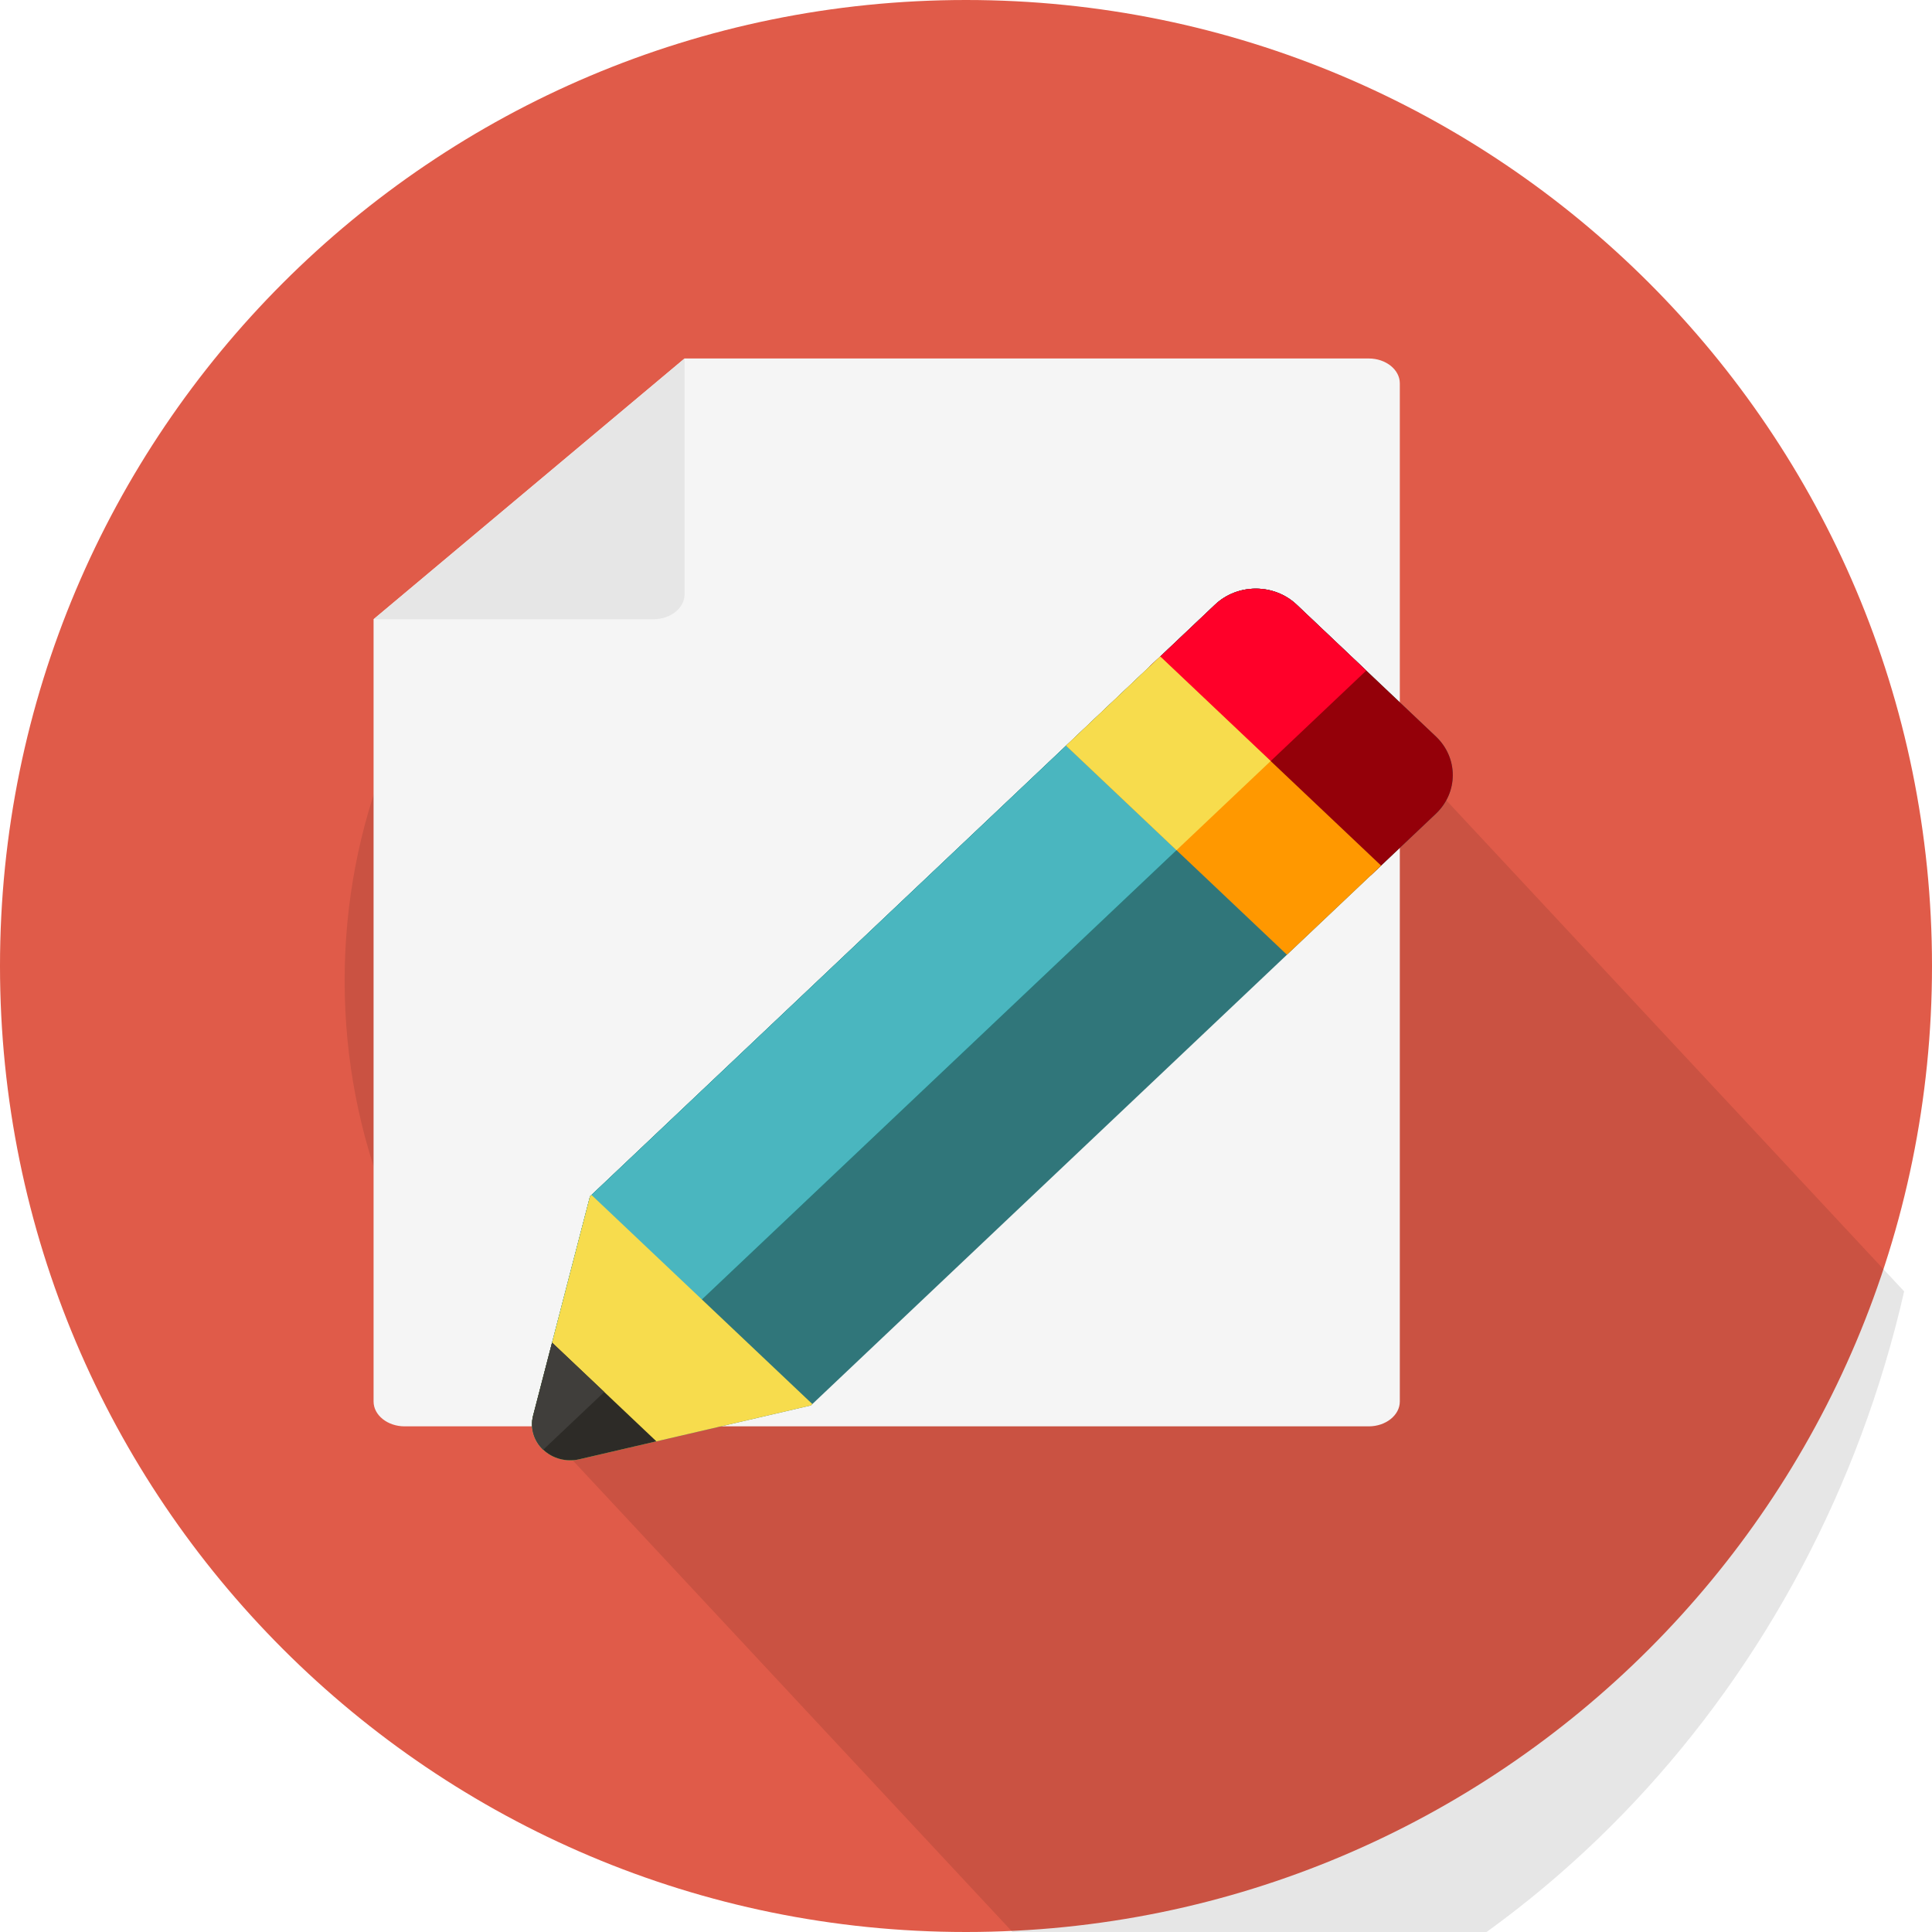
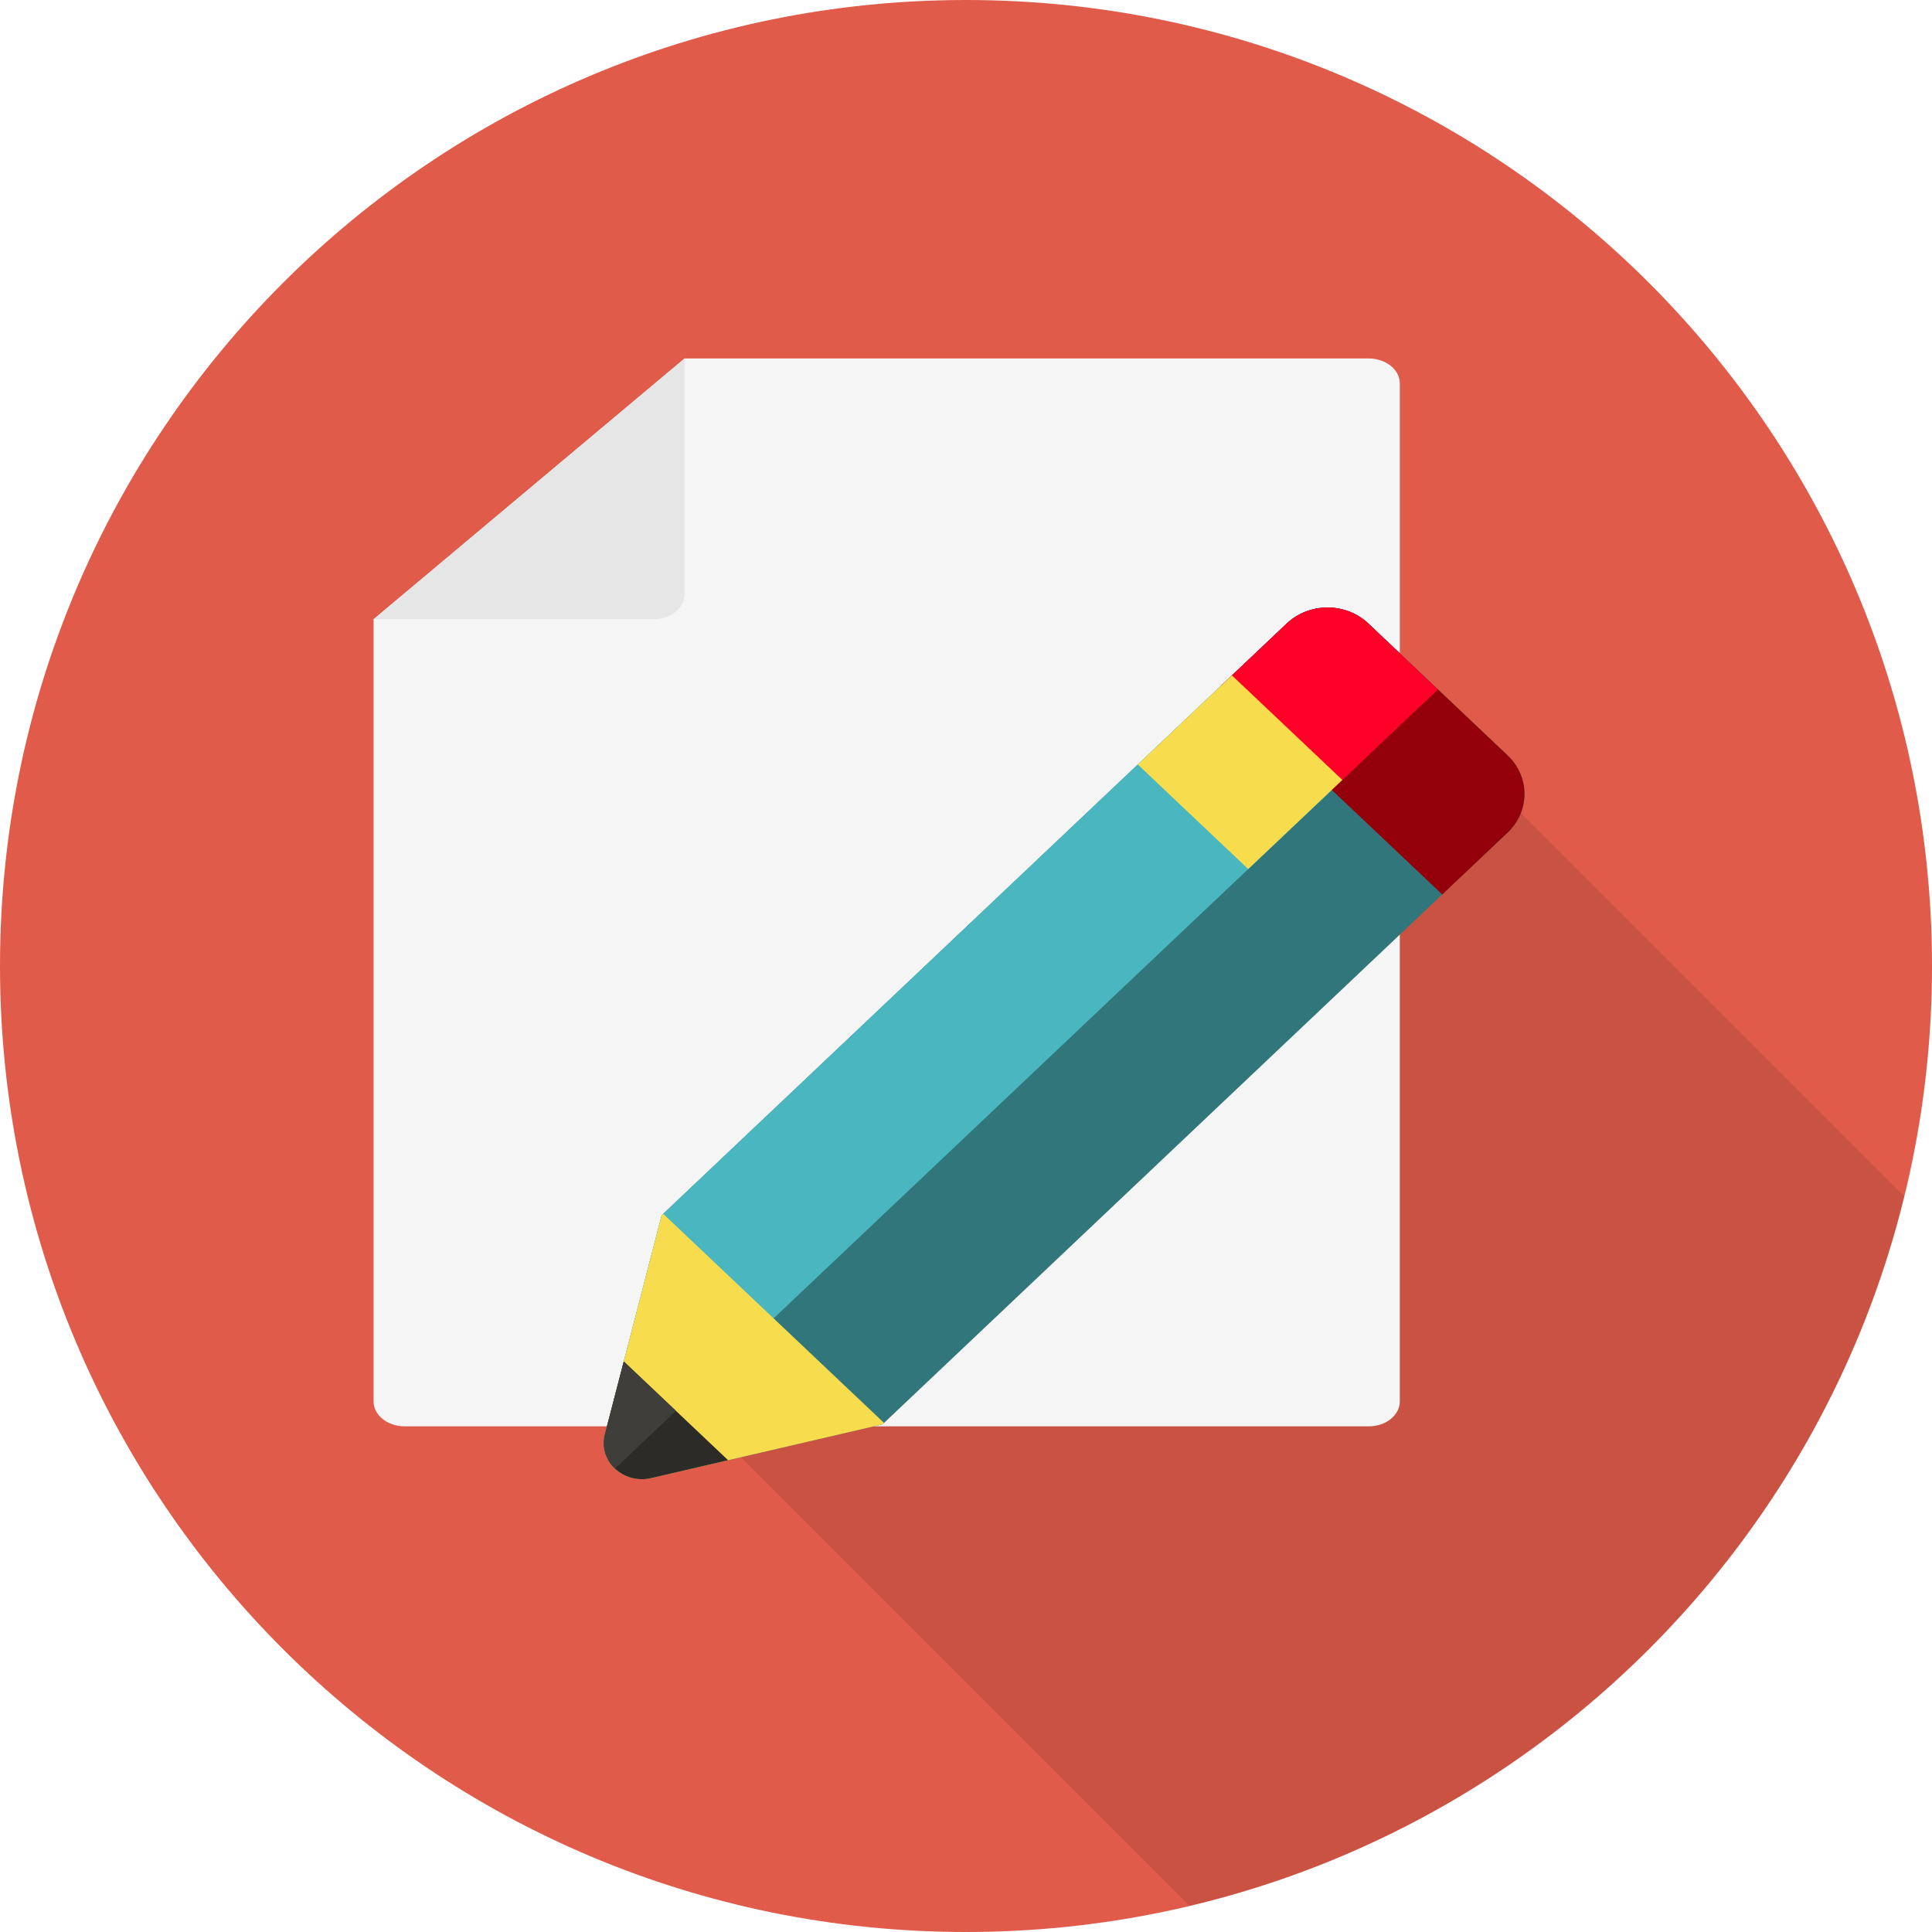
<svg xmlns="http://www.w3.org/2000/svg" width="512" height="512">
  <g stroke="null">
    <circle stroke="null" id="svg_1" fill="#E05B49" r="256" cy="256" cx="256" />
-     <path stroke="null" id="svg_2" opacity="0.1" d="m504.619,342.228l-159.547,-171.115l-0.005,0.006c-25.539,-37.43 -66.797,-61.765 -113.381,-61.765c-77.509,0 -140.353,67.398 -140.353,150.524c0,42.125 16.16,80.196 42.173,107.52l-0.005,0.012l173.091,185.635c97.444,-24.764 174.25,-106.598 198.028,-210.817l0,0z" />
    <g stroke="null" id="svg_26" />
    <g stroke="null" id="svg_27" />
    <g stroke="null" id="svg_28" />
    <g stroke="null" id="svg_29" />
    <g stroke="null" id="svg_30" />
    <g stroke="null" id="svg_31" />
    <g stroke="null" id="svg_32" />
    <g stroke="null" id="svg_33" />
    <g stroke="null" id="svg_34" />
    <g stroke="null" id="svg_35" />
    <g stroke="null" id="svg_36" />
    <g stroke="null" id="svg_37" />
    <g stroke="null" id="svg_38" />
    <g stroke="null" id="svg_39" />
    <g stroke="null" id="svg_40" />
+     <g stroke="null" id="svg_14" />
+     <g stroke="null" id="svg_15" />
+     <g stroke="null" id="svg_16" />
+     <g stroke="null" id="svg_17" />
+     <g stroke="null" id="svg_18" />
+     <g stroke="null" id="svg_19" />
+     <g stroke="null" id="svg_20" />
+     <g stroke="null" id="svg_21" />
+     <g stroke="null" id="svg_22" />
+     <g stroke="null" id="svg_23" />
+     <g stroke="null" id="svg_24" />
+     <g stroke="null" id="svg_25" />
+     <g stroke="null" id="svg_43" />
+     <g stroke="null" id="svg_44" />
+     <g stroke="null" id="svg_45" />
+     <path stroke="null" id="svg_2" opacity="0.1" d="m504.619,317.035l-152.598,-152.603l-0.005,0.005c-24.427,-33.381 -63.888,-55.083 -108.443,-55.083c-74.133,0 -134.24,60.107 -134.24,134.24c0,37.568 15.456,71.52 40.336,95.888l-0.005,0.011l165.552,165.552c93.2,-22.085 166.661,-95.066 189.403,-188.01z" />
    <g stroke="null" id="svg_49">
      <path stroke="null" d="m181.414,95l181.311,0c4.533,0 8.241,2.962 8.241,6.581l0,269.837c0,3.62 -3.709,6.581 -8.241,6.581l-255.483,0c-4.533,0 -8.241,-2.962 -8.241,-6.581l0,-207.314l82.414,-69.105l0,-0z" fill="#F5F5F5" id="svg_41" />
      <path stroke="null" d="m173.173,164.105c4.533,0 8.241,-2.962 8.241,-6.581l0,-62.523l-82.414,69.105l74.173,0l0,0z" fill="#E6E6E6" id="svg_42" />
    </g>
-     <g stroke="null" id="svg_46">
-       <path stroke="null" id="svg_3" fill="#FFBD42" d="m156.752,316.679l-0.392,0.371l0,0l-15.068,58.092c-0.844,3.252 0.169,6.686 2.671,9.054l42.053,-39.812l-29.264,-27.705z" />
-       <path stroke="null" id="svg_4" fill="#30767A" d="m380.521,195.169l-36.894,-34.928c-5.974,-5.656 -15.66,-5.656 -21.634,0l-32.695,30.953l-4.803,4.547l-128.135,121.307l0,0l-15.068,58.093c-0.844,3.252 0.169,6.686 2.671,9.054c2.501,2.368 6.128,3.327 9.564,2.528l61.362,-14.265l0,0l128.135,-121.308l4.803,-4.547l32.695,-30.953c5.973,-5.656 5.973,-14.826 -0.001,-20.482z" />
-       <path stroke="null" id="svg_5" fill="#007066" d="m343.626,160.242c-5.974,-5.656 -15.66,-5.656 -21.634,0l-32.695,30.953l-4.803,4.547l-128.135,121.307l0,0l-15.068,58.093c-0.844,3.252 0.169,6.686 2.671,9.054l218.111,-206.49l-18.447,-17.464z" />
-       <path stroke="null" id="svg_6" fill="#4AB6BF" d="m343.626,160.242c-5.974,-5.656 -15.66,-5.656 -21.634,0l-32.695,30.953l-4.803,4.547l-128.135,121.307l0,0l-15.068,58.093c-0.844,3.252 0.169,6.686 2.671,9.054l218.111,-206.49l-18.447,-17.464z" />
-       <path stroke="null" id="svg_7" fill="#940009" d="m363.205,232.044l17.315,-16.393c5.974,-5.656 5.974,-14.826 0,-20.481l-36.894,-34.928c-5.974,-5.656 -15.66,-5.656 -21.634,0l-17.315,16.393l58.528,55.409z" />
-       <path stroke="null" id="svg_8" fill="#FF0029" d="m362.074,177.706l-18.447,-17.464c-5.974,-5.656 -15.66,-5.656 -21.634,0l-17.315,16.393l29.264,27.705l28.132,-26.634z" />
-       <path stroke="null" id="svg_9" fill="#F7DC4D" d="m156.752,316.679l-0.392,0.371l0,0l-15.068,58.092c-0.844,3.252 0.169,6.686 2.671,9.054c2.501,2.368 6.128,3.327 9.564,2.528l61.362,-14.265l0,0l0.392,-0.371l-58.529,-55.41z" />
-       <rect stroke="null" id="svg_10" fill="#FF9800" height="74.042" width="173.685" transform="matrix(-0.336978,-0.3190241,0.336978,-0.3190241,269.9099,501.835) " y="495.537" x="284.41" />
-       <polygon stroke="null" id="svg_11" fill="#F7DC4D" points="336.741,201.688 307.477,173.984 289.297,191.195 284.495,195.742 282.526,197.606 311.79,225.31 " />
-       <path stroke="null" id="svg_12" fill="#2D2B27" d="m146.308,355.804l-5.015,19.337c-0.844,3.252 0.169,6.686 2.671,9.054c2.501,2.368 6.128,3.327 9.564,2.528l20.426,-4.749l-27.644,-26.171z" />
-       <path stroke="null" id="svg_13" fill="#403E3B" d="m146.308,355.804l-5.015,19.337c-0.844,3.252 0.169,6.686 2.671,9.054l16.167,-15.306l-13.823,-13.085z" />
-       <g stroke="null" id="svg_14" />
-       <g stroke="null" id="svg_15" />
-       <g stroke="null" id="svg_16" />
-       <g stroke="null" id="svg_17" />
-       <g stroke="null" id="svg_18" />
-       <g stroke="null" id="svg_19" />
-       <g stroke="null" id="svg_20" />
-       <g stroke="null" id="svg_21" />
-       <g stroke="null" id="svg_22" />
-       <g stroke="null" id="svg_23" />
-       <g stroke="null" id="svg_24" />
-       <g stroke="null" id="svg_25" />
-       <g stroke="null" id="svg_43" />
-       <g stroke="null" id="svg_44" />
-       <g stroke="null" id="svg_45" />
+     <g id="svg_10">
+       <path stroke="null" id="svg_4" fill="#30767A" d="m399.521,200.169l-36.894,-34.928c-5.974,-5.656 -15.66,-5.656 -21.634,0l-32.695,30.953l-4.803,4.547l-128.135,121.307l0,0l-15.068,58.093c-0.844,3.252 0.169,6.686 2.671,9.054c2.501,2.368 6.128,3.327 9.564,2.528l61.362,-14.265l0,0l128.135,-121.308l4.803,-4.547l32.695,-30.953c5.973,-5.656 5.973,-14.826 -0.001,-20.482z" />
+       <path stroke="null" id="svg_6" fill="#4AB6BF" d="m362.626,165.242c-5.974,-5.656 -15.66,-5.656 -21.634,0l-32.695,30.953l-4.803,4.547l-128.135,121.307l0,0l-15.068,58.093c-0.844,3.252 0.169,6.686 2.671,9.054l218.111,-206.49l-18.447,-17.464l0,0z" />
+       <path stroke="null" id="svg_7" fill="#940009" d="m382.205,237.044l17.315,-16.393c5.974,-5.656 5.974,-14.826 0,-20.481l-36.894,-34.928c-5.974,-5.656 -15.66,-5.656 -21.634,0l-17.315,16.393l58.528,55.409z" />
+       <path stroke="null" id="svg_8" fill="#FF0029" d="m381.074,182.706l-18.447,-17.464c-5.974,-5.656 -15.66,-5.656 -21.634,0l-17.315,16.393l29.264,27.705l28.132,-26.634l0,0z" />
+       <path stroke="null" id="svg_9" fill="#F7DC4D" d="m175.752,321.679l-0.392,0.371l0,0l-15.068,58.092c-0.844,3.252 0.169,6.686 2.671,9.054c2.501,2.368 6.128,3.327 9.564,2.528l61.362,-14.265l0,0l0.392,-0.371l-58.529,-55.41l0,0z" />
+       <polygon stroke="null" id="svg_11" fill="#F7DC4D" points="355.741,206.688 326.477,178.984 308.297,196.195 303.495,200.742 301.526,202.606 330.79,230.31 " />
+       <path stroke="null" id="svg_12" fill="#2D2B27" d="m165.308,360.804l-5.015,19.337c-0.844,3.252 0.169,6.686 2.671,9.054c2.501,2.368 6.128,3.327 9.564,2.528l20.426,-4.749l-27.644,-26.171z" />
+       <path stroke="null" id="svg_13" fill="#403E3B" d="m165.308,360.804l-5.015,19.337c-0.844,3.252 0.169,6.686 2.671,9.054l16.167,-15.306l-13.823,-13.085l0,0z" />
    </g>
  </g>
</svg>
